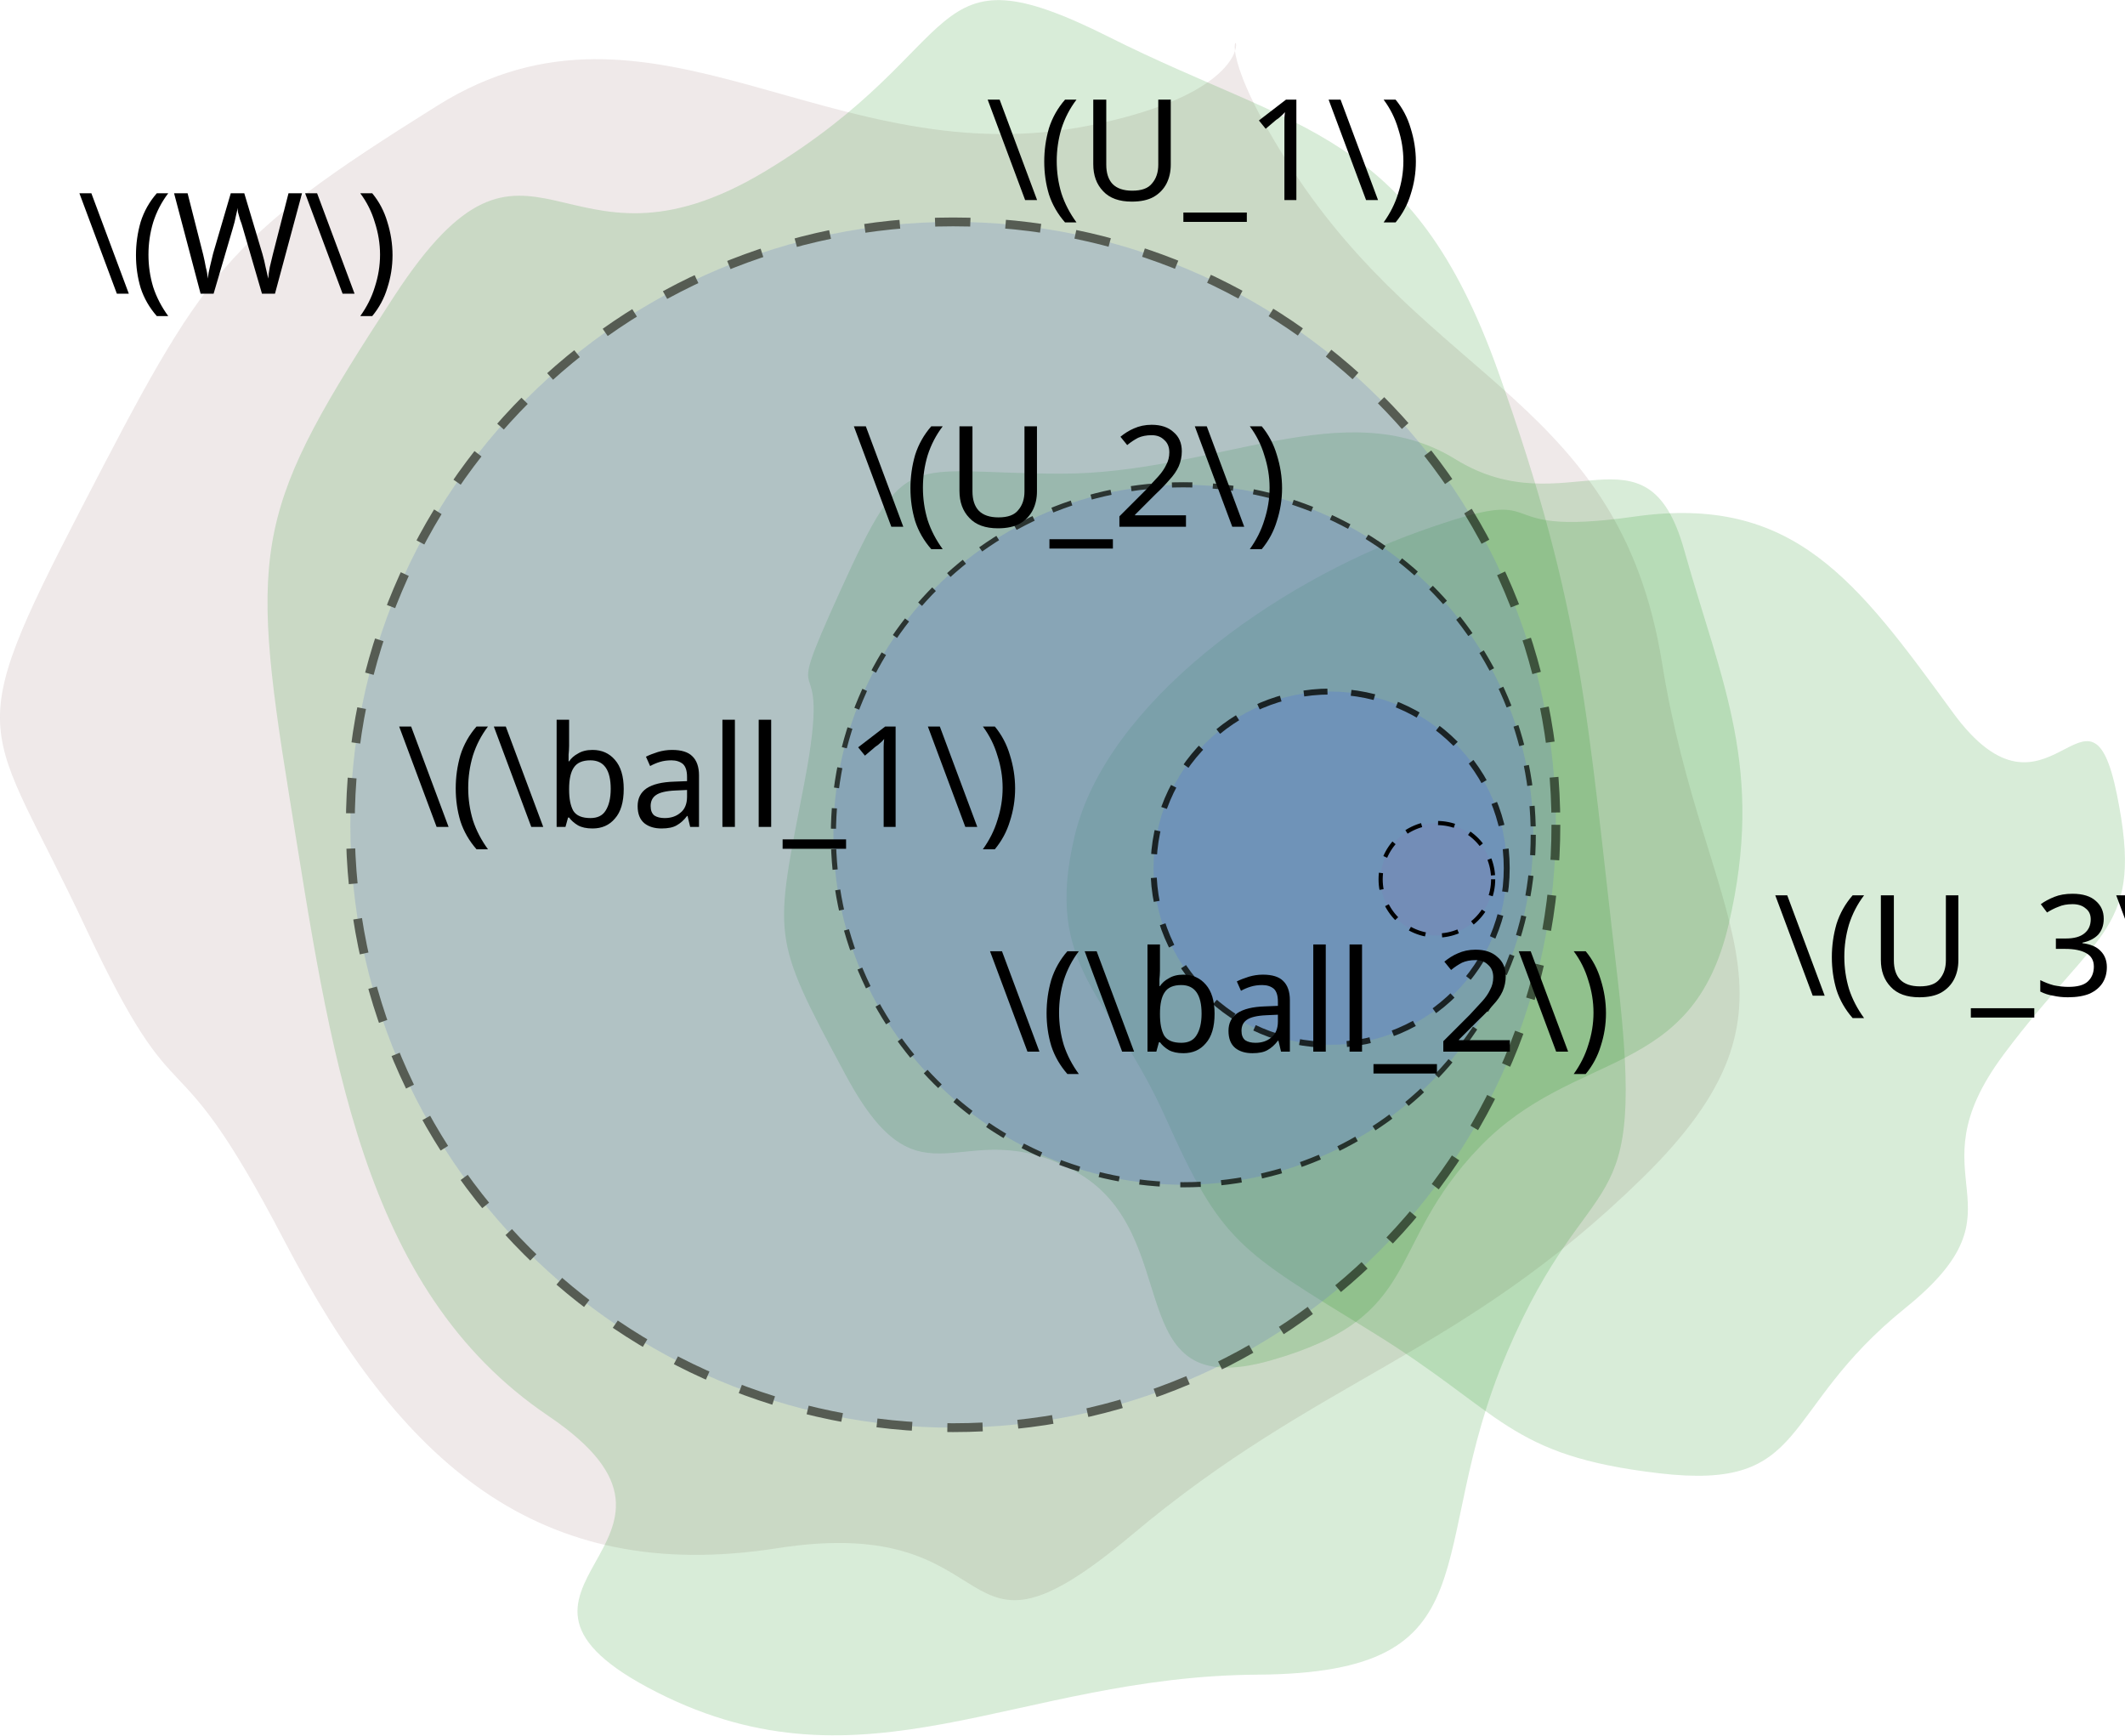
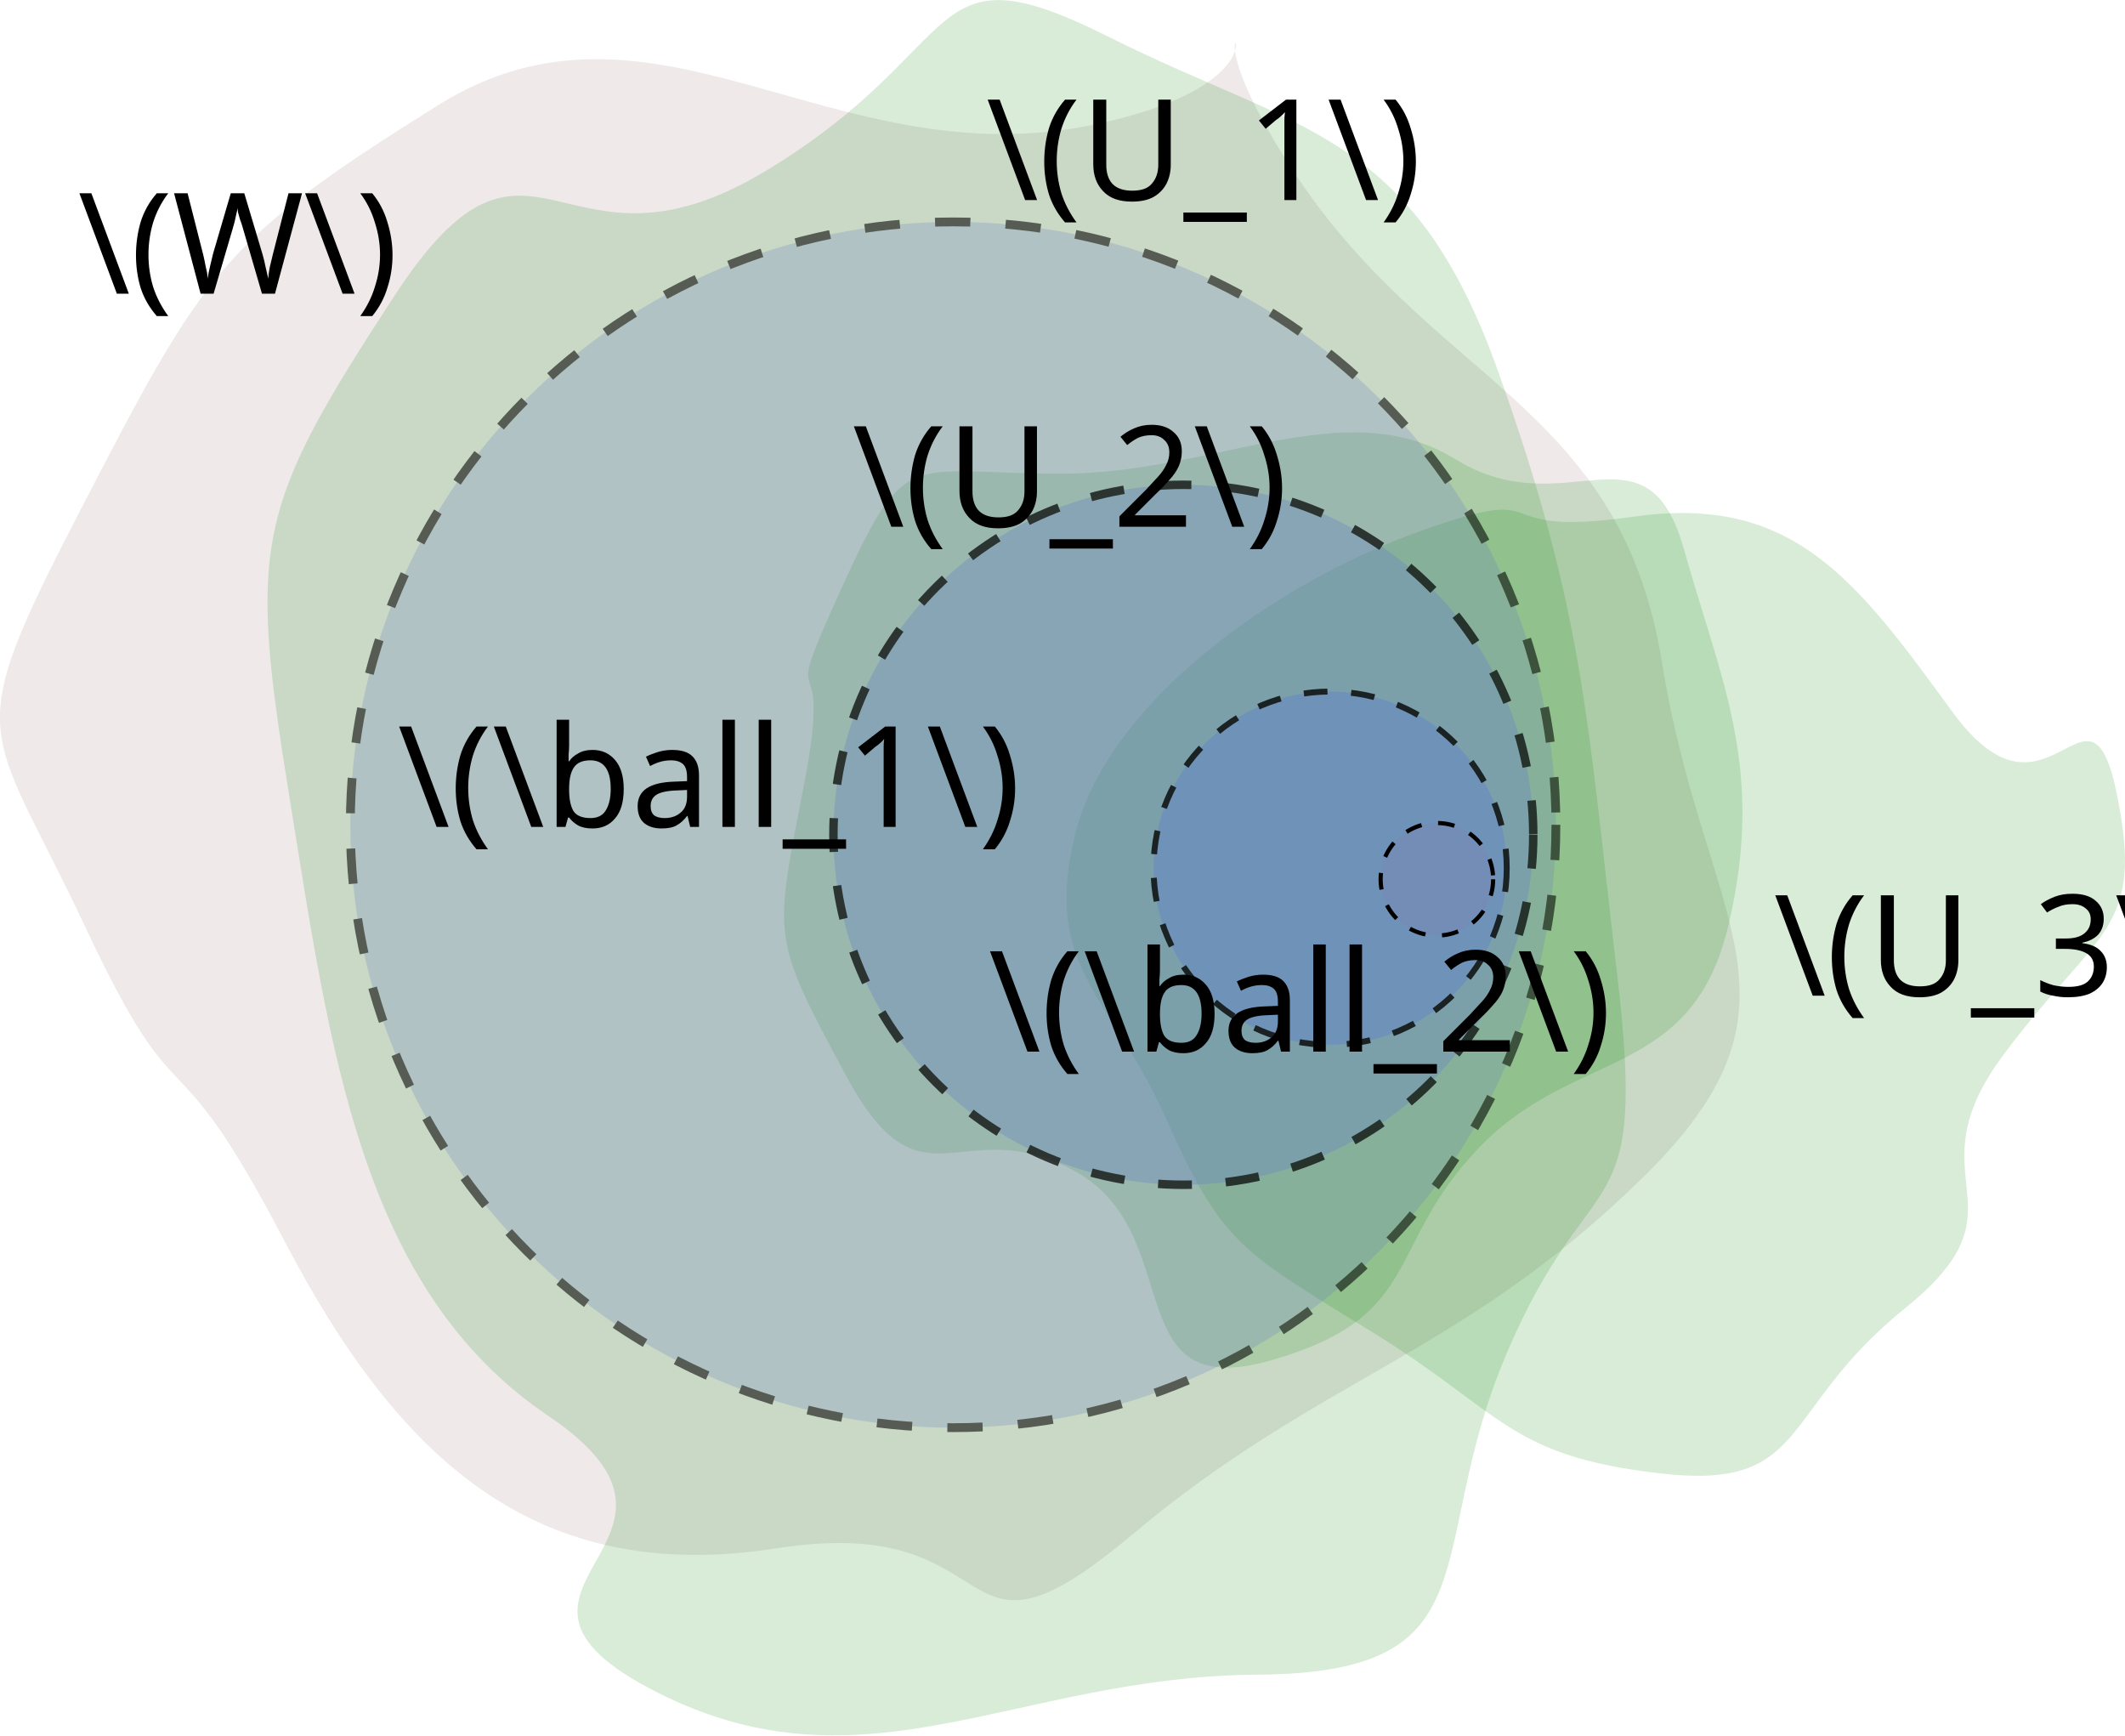
<svg xmlns="http://www.w3.org/2000/svg" xmlns:ns1="http://www.openswatchbook.org/uri/2009/osb" width="2.513in" height="2.052in" viewBox="0 0 63.837 52.117" version="1.1" id="svg8">
  <defs id="defs2">
    <linearGradient id="linearGradient6124" ns1:paint="solid">
      <stop style="stop-color:#e7a3f2;stop-opacity:1;" offset="0" id="stop6122" />
    </linearGradient>
  </defs>
  <g id="layer1" transform="translate(-13.39559,-245.9725)">
    <path style="opacity:0.339;fill:#946b6b;fill-opacity:0.457;stroke:none;stroke-width:0.265;stroke-miterlimit:4;stroke-dasharray:1.06, 1.06;stroke-dashoffset:0;stroke-opacity:1" id="path6432" d="M 44.245,24.025 C 38.356,29.879 33.808,30.557 27.701,35.774 21.593,40.991 23.941,34.989 16.171,36.227 8.401,37.465 3.93,33.395 0.169,26.069 -3.593,18.742 -3.094,22.643 -6.283,15.735 -9.471,8.826 -10.407,9.748 -6.407,1.899 -2.408,-5.95 -1.849,-6.931 5.151,-11.378 c 7,-4.447 12.788,2.405 21.222,0.648 8.434,-1.757 1.932,-5.756 6.478,1.399 4.546,7.156 10.677,7.701 12.046,16.352 1.369,8.652 5.238,11.15 -0.652,17.004 z" transform="matrix(0.9254537,0,0,0.9102711,21.77562,259.4934)" />
    <path style="opacity:0.339;fill:#008000;fill-opacity:0.457;stroke:none;stroke-width:0.265;stroke-miterlimit:4;stroke-dasharray:1.06, 1.06;stroke-dashoffset:0;stroke-opacity:1" id="path6426" d="m 22.894,19.928 c -2.876,2.991 -1.633,5.089 -6.28,6.406 C 11.967,27.651 14.158,22.502 10.727,20.639 7.295,18.777 6.161,22.044 3.864,17.776 1.568,13.509 1.712,13.687 2.618,8.956 3.524,4.225 1.721,7.552 3.702,3.195 c 1.981,-4.357 1.954,-3.509 6.596,-3.499 4.642,0.01 8.557,-2.48 11.876,-0.433 3.319,2.047 5.739,-1.3 6.868,2.718 1.129,4.017 2.433,6.562 1.339,11.252 -1.094,4.691 -4.611,3.705 -7.487,6.695 z" transform="translate(34.94549,260.4989)" />
    <path style="opacity:0.339;fill:#008000;fill-opacity:0.457;stroke:none;stroke-width:0.265;stroke-miterlimit:4;stroke-dasharray:1.06, 1.06;stroke-dashoffset:0;stroke-opacity:1" id="path6428" d="m 34.633,18.613 c -2.859,3.823 0.897,4.508 -2.958,7.616 -3.855,3.108 -2.822,5.495 -7.389,4.961 C 19.719,30.655 19.619,29.382 15.647,26.939 11.675,24.496 11.142,24.283 9.469,20.536 7.797,16.79 5.771,16.039 6.725,12.045 7.68,8.052 12.745,4.45 17.079,2.901 c 4.334,-1.549 1.68,0.234 6.465,-0.446 4.786,-0.679 6.678,1.933 9.562,5.883 2.885,3.95 4.093,-1.653 4.929,2.464 0.836,4.117 -0.544,3.987 -3.403,7.81 z" transform="translate(38.95453,259.0289)" />
    <path style="opacity:0.339;fill:#008000;fill-opacity:0.457;stroke:none;stroke-width:0.265;stroke-miterlimit:4;stroke-dasharray:1.06, 1.06;stroke-dashoffset:0;stroke-opacity:1" id="path6424" d="m 23.183,29.914 c -2.563,5.993 -0.245,9.616 -7.491,9.663 -7.247,0.047 -11.781,3.697 -18.033,0.533 -6.252,-3.164 2.385,-4.485 -3.27,-8.304 -5.655,-3.818 -6.549,-10.995 -7.782,-18.609 -1.232,-7.614 -1.012,-8.645 3.158,-15.035 4.17,-6.391 4.941,0.002 11.161,-3.755 6.22,-3.757 4.626,-6.868 10.313,-4.014 5.687,2.853 9.101,2.807 11.681,10.036 2.58,7.229 2.664,10.364 3.58,18.152 0.916,7.789 -0.755,5.339 -3.318,11.332 z" transform="translate(35.48003,256.6903)" />
    <circle style="opacity:0.575;fill:#6981c2;fill-opacity:0.457;stroke:#000000;stroke-width:0.265;stroke-miterlimit:4;stroke-dasharray:1.06, 1.06;stroke-dashoffset:0;stroke-opacity:1" id="path6377" cx="42.028" cy="270.741" r="18.108" />
-     <circle style="opacity:0.718;fill:#637ec8;fill-opacity:0.457;stroke:#000000;stroke-width:0.154;stroke-miterlimit:4;stroke-dasharray:0.615, 0.615;stroke-dashoffset:0;stroke-opacity:1" id="path6377-9" cx="48.944" cy="271.041" r="10.512" />
+     <circle style="opacity:0.718;fill:#637ec8;fill-opacity:0.457;stroke:#000000;stroke-width:0.254;stroke-miterlimit:4;stroke-dasharray:1.016,1.016;stroke-dashoffset:0;stroke-opacity:1" id="path6377-9" cx="48.944" cy="271.041" r="10.512" />
    <circle style="opacity:0.789;fill:#5b7bd0;fill-opacity:0.457;stroke:#000000;stroke-width:0.178;stroke-miterlimit:4;stroke-dasharray:0.712,0.712;stroke-dashoffset:0;stroke-opacity:1" id="path6377-9-7" cx="53.354" cy="272.044" r="5.305" />
    <circle style="opacity:1;fill:#7687b5;fill-opacity:0.457;stroke:#000000;stroke-width:0.125;stroke-miterlimit:4;stroke-dasharray:0.5,0.5;stroke-dashoffset:0;stroke-opacity:1" id="path6377-9-7-3" cx="56.561" cy="272.378" r="1.69" />
    <text xml:space="preserve" style="font-size:4.233px;line-height:6.615px;font-family:sans-serif;letter-spacing:0px;word-spacing:0px;fill:none;stroke:#000000;stroke-width:0.265px;stroke-linecap:butt;stroke-linejoin:miter;stroke-opacity:1" x="15.734" y="254.792" id="text6459">
      <tspan id="tspan6457" x="15.734" y="254.792" style="fill:#000000;fill-opacity:1;stroke:none;stroke-width:0.265px">\(W\)</tspan>
    </text>
    <text xml:space="preserve" style="font-size:4.233px;line-height:6.615px;font-family:sans-serif;letter-spacing:0px;word-spacing:0px;fill:none;stroke:#000000;stroke-width:0.265px;stroke-linecap:butt;stroke-linejoin:miter;stroke-opacity:1" x="43.018" y="251.977" id="text6459-6">
      <tspan id="tspan6457-1" x="43.018" y="251.977" style="fill:#000000;fill-opacity:1;stroke:none;stroke-width:0.265px">\(U_1\)</tspan>
    </text>
    <text xml:space="preserve" style="font-size:4.233px;line-height:6.615px;font-family:sans-serif;letter-spacing:0px;word-spacing:0px;fill:none;stroke:#000000;stroke-width:0.265px;stroke-linecap:butt;stroke-linejoin:miter;stroke-opacity:1" x="39" y="261.79" id="text6459-6-2">
      <tspan id="tspan6457-1-9" x="39" y="261.79" style="fill:#000000;fill-opacity:1;stroke:none;stroke-width:0.265px">\(U_2\)</tspan>
    </text>
    <text xml:space="preserve" style="font-size:4.233px;line-height:6.615px;font-family:sans-serif;letter-spacing:0px;word-spacing:0px;fill:none;stroke:#000000;stroke-width:0.265px;stroke-linecap:butt;stroke-linejoin:miter;stroke-opacity:1" x="66.681" y="275.877" id="text6459-6-2-3">
      <tspan id="tspan6457-1-9-1" x="66.681" y="275.877" style="fill:#000000;fill-opacity:1;stroke:none;stroke-width:0.265px">\(U_3\)</tspan>
    </text>
    <text xml:space="preserve" style="font-size:4.233px;line-height:6.615px;font-family:sans-serif;letter-spacing:0px;word-spacing:0px;fill:none;stroke:#000000;stroke-width:0.265px;stroke-linecap:butt;stroke-linejoin:miter;stroke-opacity:1" x="25.338" y="270.801" id="text6459-6-3">
      <tspan id="tspan6457-1-6" x="25.338" y="270.801" style="fill:#000000;fill-opacity:1;stroke:none;stroke-width:0.265px">\(\ball_1\)</tspan>
    </text>
    <text xml:space="preserve" style="font-size:4.233px;line-height:6.615px;font-family:sans-serif;letter-spacing:0px;word-spacing:0px;fill:none;stroke:#000000;stroke-width:0.265px;stroke-linecap:butt;stroke-linejoin:miter;stroke-opacity:1" x="43.09" y="277.558" id="text6459-6-3-7">
      <tspan id="tspan6457-1-6-5" x="43.09" y="277.558" style="fill:#000000;fill-opacity:1;stroke:none;stroke-width:0.265px">\(\ball_2\)</tspan>
    </text>
  </g>
</svg>
